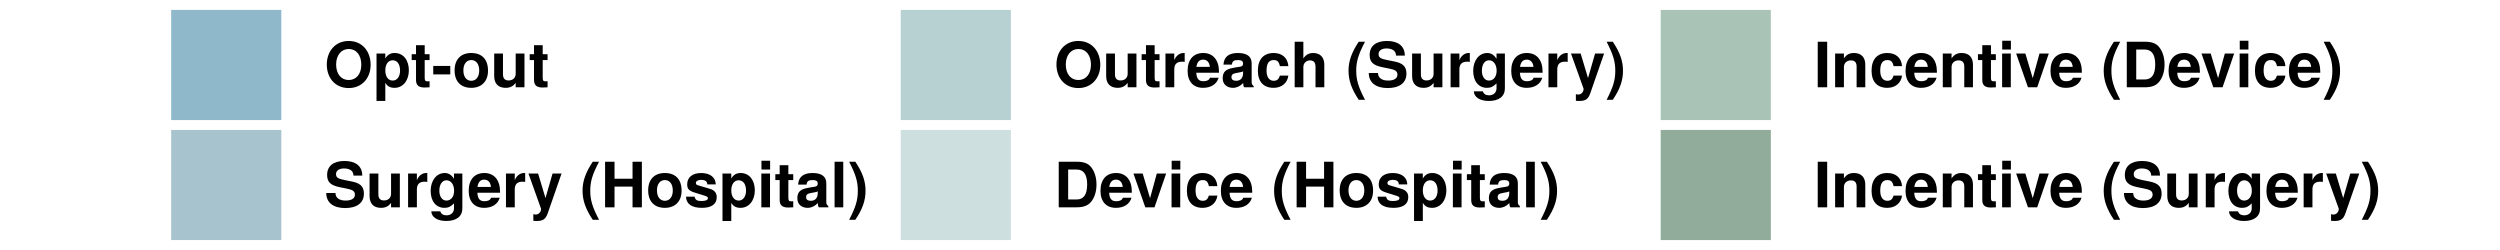
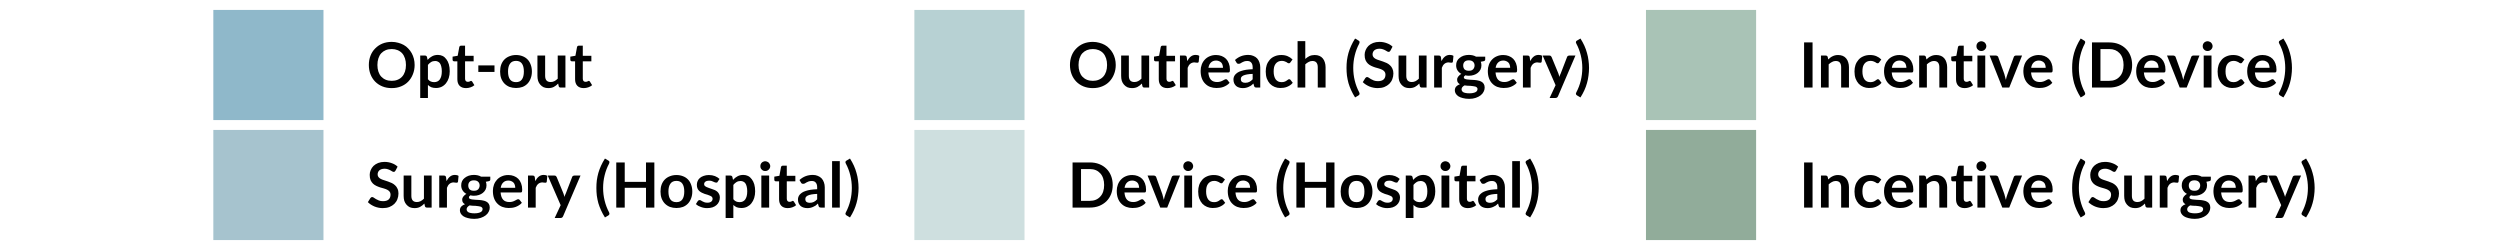
<svg xmlns="http://www.w3.org/2000/svg" class="svglite" width="360.00pt" height="36.00pt" viewBox="0 0 360.00 36.00">
  <defs>
    <style type="text/css">
    .svglite line, .svglite polyline, .svglite polygon, .svglite path, .svglite rect, .svglite circle {
      fill: none;
      stroke: #000000;
      stroke-linecap: round;
      stroke-linejoin: round;
      stroke-miterlimit: 10.00;
    }
    .svglite text {
      white-space: pre;
    }
  </style>
  </defs>
  <rect width="100%" height="100%" style="stroke: none; fill: none;" />
  <defs>
    <clipPath id="cpMC4wMHwzNjAuMDB8MC4wMHwzNi4wMA==">
      <rect x="0.00" y="0.00" width="360.00" height="36.00" />
    </clipPath>
  </defs>
  <g clip-path="url(#cpMC4wMHwzNjAuMDB8MC4wMHwzNi4wMA==)">
-     <rect x="24.65" y="1.43" width="15.86" height="15.86" style="stroke-width: 1.07; stroke: none; stroke-linecap: square; stroke-linejoin: miter; fill: #8FB8CA;" />
-     <rect x="24.65" y="18.71" width="15.86" height="15.86" style="stroke-width: 1.07; stroke: none; stroke-linecap: square; stroke-linejoin: miter; fill: #A6C3CE;" />
-     <rect x="129.71" y="1.43" width="15.86" height="15.86" style="stroke-width: 1.07; stroke: none; stroke-linecap: square; stroke-linejoin: miter; fill: #B7D1D3;" />
-     <rect x="129.71" y="18.71" width="15.86" height="15.86" style="stroke-width: 1.07; stroke: none; stroke-linecap: square; stroke-linejoin: miter; fill: #CEDFDF;" />
-     <rect x="239.14" y="1.43" width="15.86" height="15.86" style="stroke-width: 1.07; stroke: none; stroke-linecap: square; stroke-linejoin: miter; fill: #A9C3B6;" />
-     <rect x="239.14" y="18.71" width="15.86" height="15.86" style="stroke-width: 1.07; stroke: none; stroke-linecap: square; stroke-linejoin: miter; fill: #91AC9A;" />
-     <text x="46.70" y="12.57" style="font-size: 9.00px; font-weight: bold; font-family: &quot;Helvetica Neue&quot;;" textLength="33.34px" lengthAdjust="spacingAndGlyphs">Opt-out</text>
-     <text x="46.70" y="29.85" style="font-size: 9.00px; font-weight: bold; font-family: &quot;Helvetica Neue&quot;;" textLength="76.59px" lengthAdjust="spacingAndGlyphs">Surgery (Hospital)</text>
-     <text x="151.77" y="12.57" style="font-size: 9.00px; font-weight: bold; font-family: &quot;Helvetica Neue&quot;;" textLength="80.79px" lengthAdjust="spacingAndGlyphs">Outreach (Surgery)</text>
-     <text x="151.77" y="29.85" style="font-size: 9.00px; font-weight: bold; font-family: &quot;Helvetica Neue&quot;;" textLength="72.50px" lengthAdjust="spacingAndGlyphs">Device (Hospital)</text>
-     <text x="261.19" y="12.57" style="font-size: 9.00px; font-weight: bold; font-family: &quot;Helvetica Neue&quot;;" textLength="76.02px" lengthAdjust="spacingAndGlyphs">Incentive (Device)</text>
-     <text x="261.19" y="29.85" style="font-size: 9.00px; font-weight: bold; font-family: &quot;Helvetica Neue&quot;;" textLength="80.11px" lengthAdjust="spacingAndGlyphs">Incentive (Surgery)</text>
+     <rect x="30.72" y="1.43" width="15.86" height="15.86" style="stroke-width: 1.07; stroke: none; stroke-linecap: square; stroke-linejoin: miter; fill: #8FB8CA;" />
+     <rect x="30.72" y="18.71" width="15.86" height="15.86" style="stroke-width: 1.07; stroke: none; stroke-linecap: square; stroke-linejoin: miter; fill: #A6C3CE;" />
+     <rect x="131.67" y="1.43" width="15.86" height="15.86" style="stroke-width: 1.07; stroke: none; stroke-linecap: square; stroke-linejoin: miter; fill: #B7D1D3;" />
+     <rect x="131.67" y="18.71" width="15.86" height="15.86" style="stroke-width: 1.07; stroke: none; stroke-linecap: square; stroke-linejoin: miter; fill: #CEDFDF;" />
+     <rect x="237.02" y="1.43" width="15.86" height="15.86" style="stroke-width: 1.07; stroke: none; stroke-linecap: square; stroke-linejoin: miter; fill: #A9C3B6;" />
+     <rect x="237.02" y="18.71" width="15.86" height="15.86" style="stroke-width: 1.07; stroke: none; stroke-linecap: square; stroke-linejoin: miter; fill: #91AC9A;" />
+     <text x="52.77" y="12.61" style="font-size: 9.00px; font-weight: bold; font-family: &quot;Lato&quot;;" textLength="32.72px" lengthAdjust="spacingAndGlyphs">Opt-out</text>
+     <text x="52.77" y="29.89" style="font-size: 9.00px; font-weight: bold; font-family: &quot;Lato&quot;;" textLength="72.73px" lengthAdjust="spacingAndGlyphs">Surgery (Hospital)</text>
+     <text x="153.73" y="12.61" style="font-size: 9.00px; font-weight: bold; font-family: &quot;Lato&quot;;" textLength="77.12px" lengthAdjust="spacingAndGlyphs">Outreach (Surgery)</text>
+     <text x="153.73" y="29.89" style="font-size: 9.00px; font-weight: bold; font-family: &quot;Lato&quot;;" textLength="68.88px" lengthAdjust="spacingAndGlyphs">Device (Hospital)</text>
+     <text x="259.07" y="12.61" style="font-size: 9.00px; font-weight: bold; font-family: &quot;Lato&quot;;" textLength="72.26px" lengthAdjust="spacingAndGlyphs">Incentive (Device)</text>
+     <text x="259.07" y="29.89" style="font-size: 9.00px; font-weight: bold; font-family: &quot;Lato&quot;;" textLength="76.27px" lengthAdjust="spacingAndGlyphs">Incentive (Surgery)</text>
  </g>
</svg>
